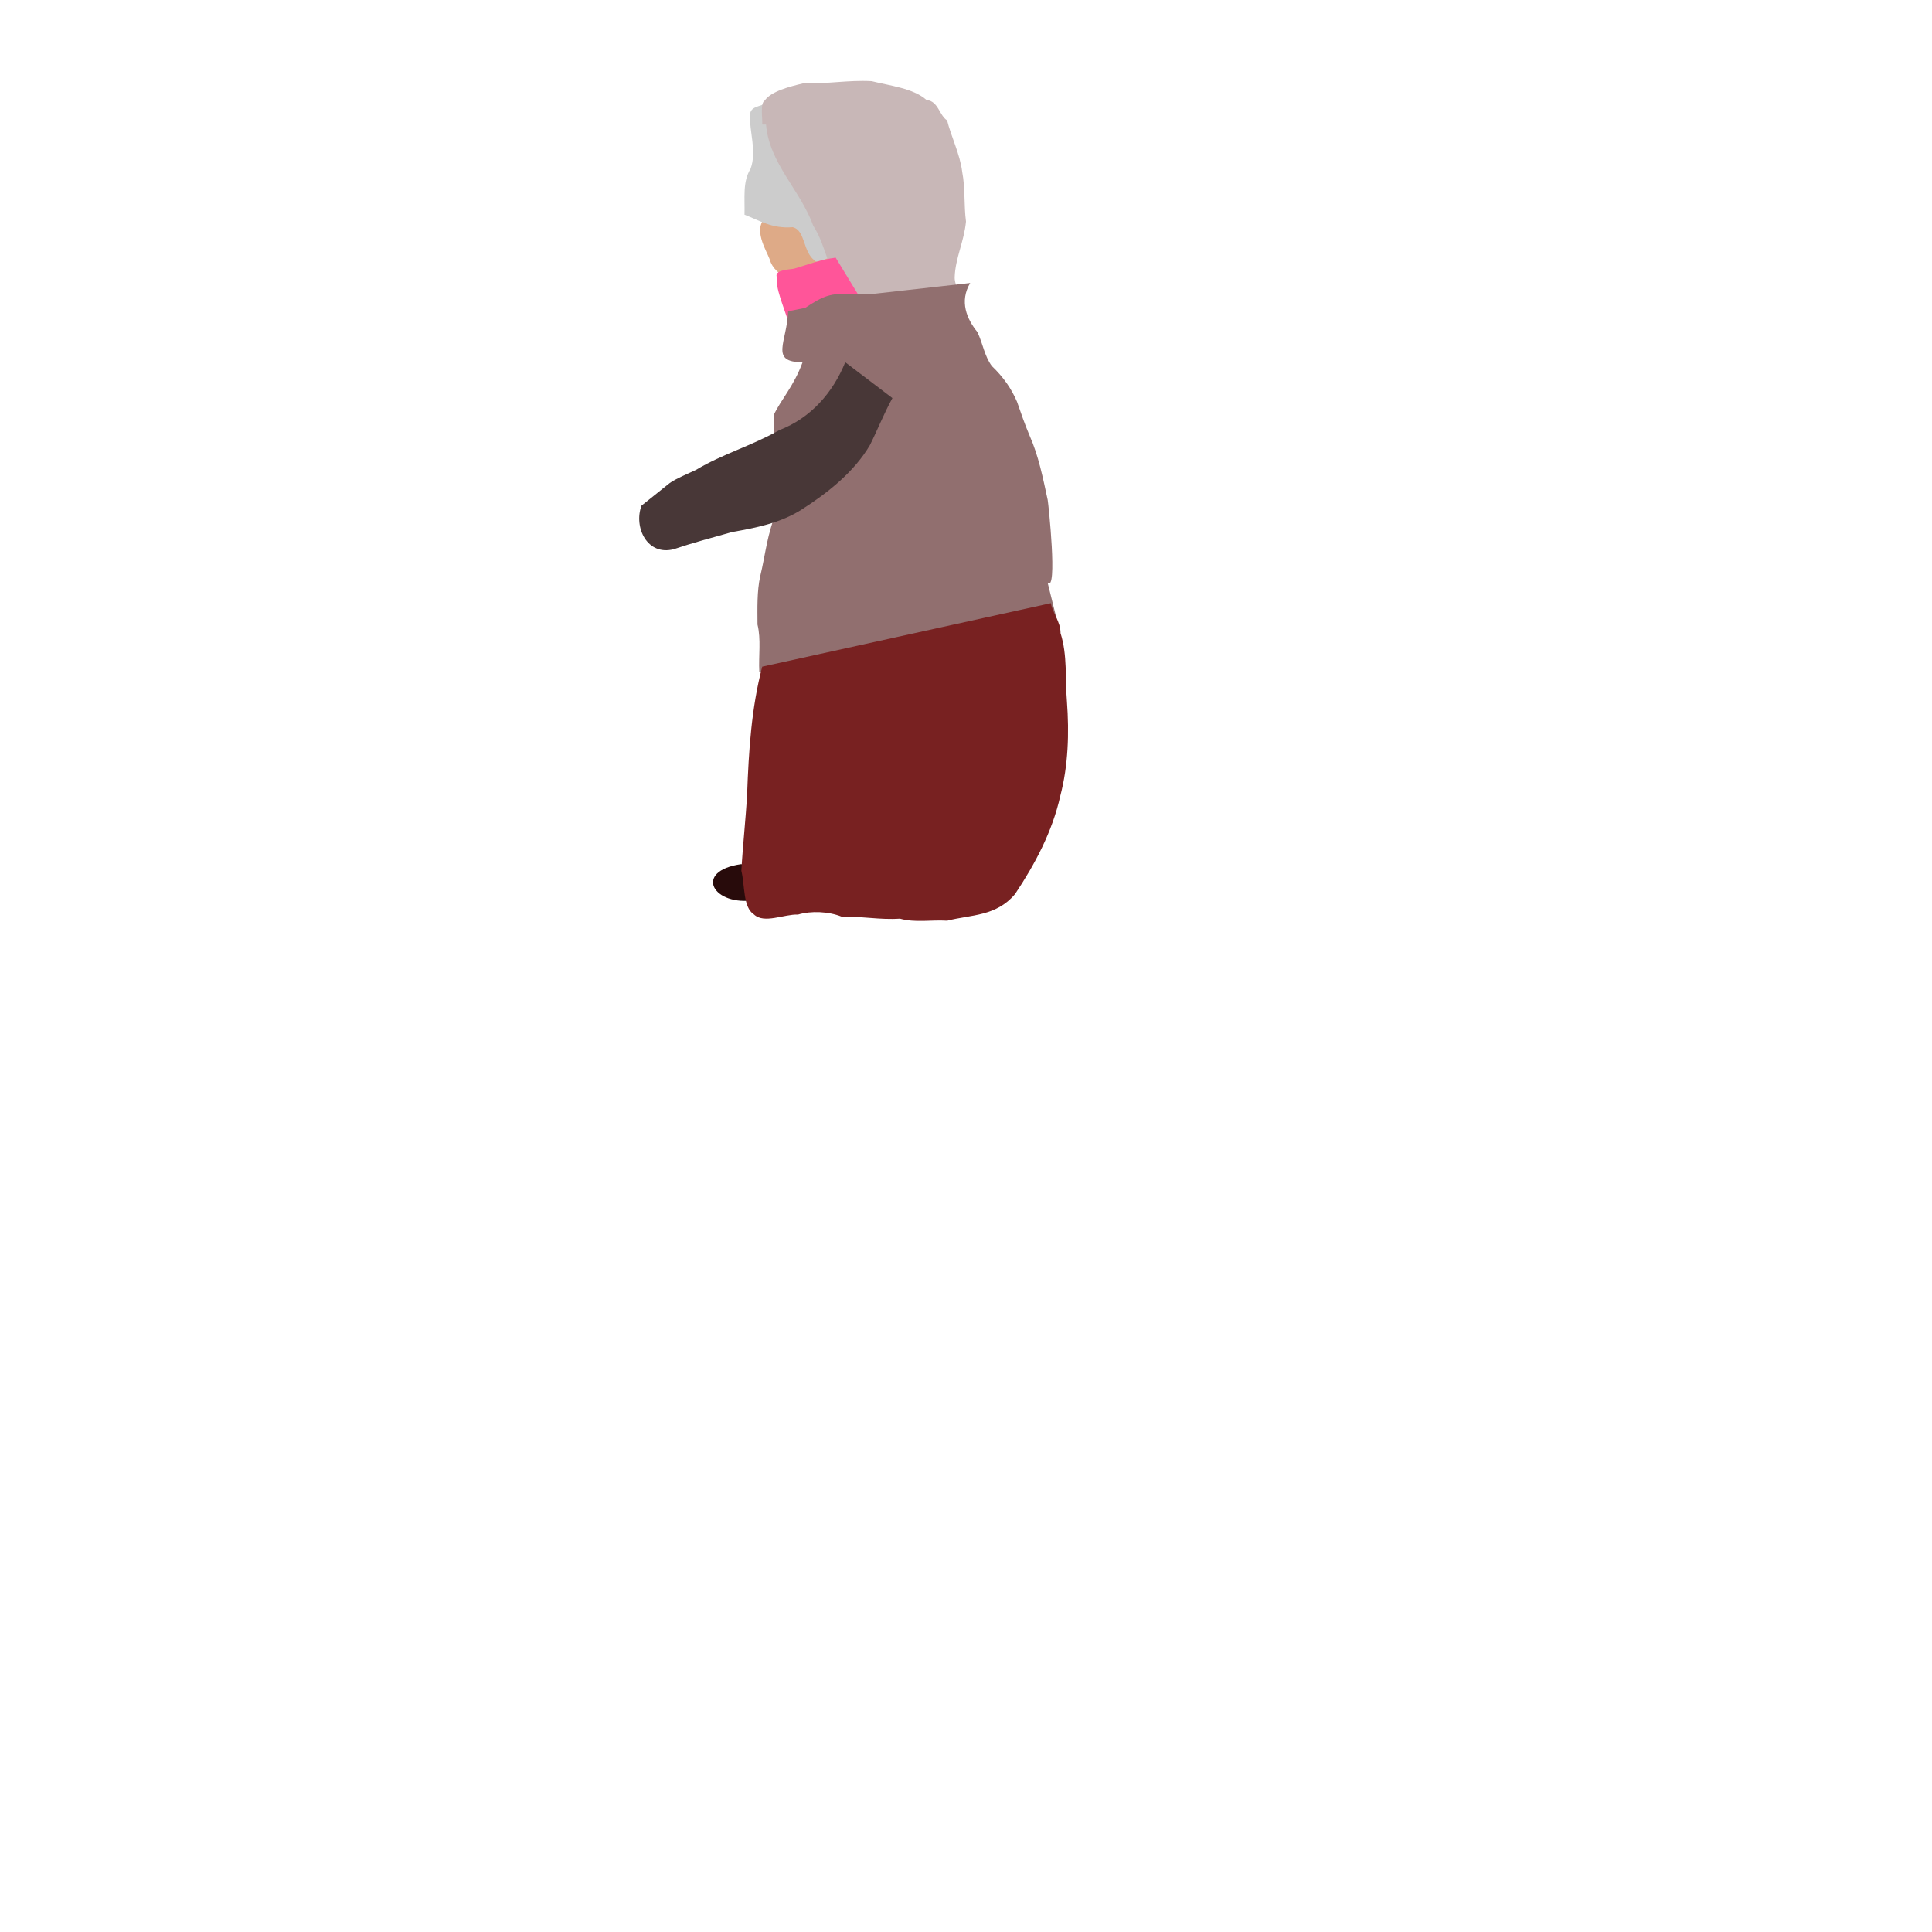
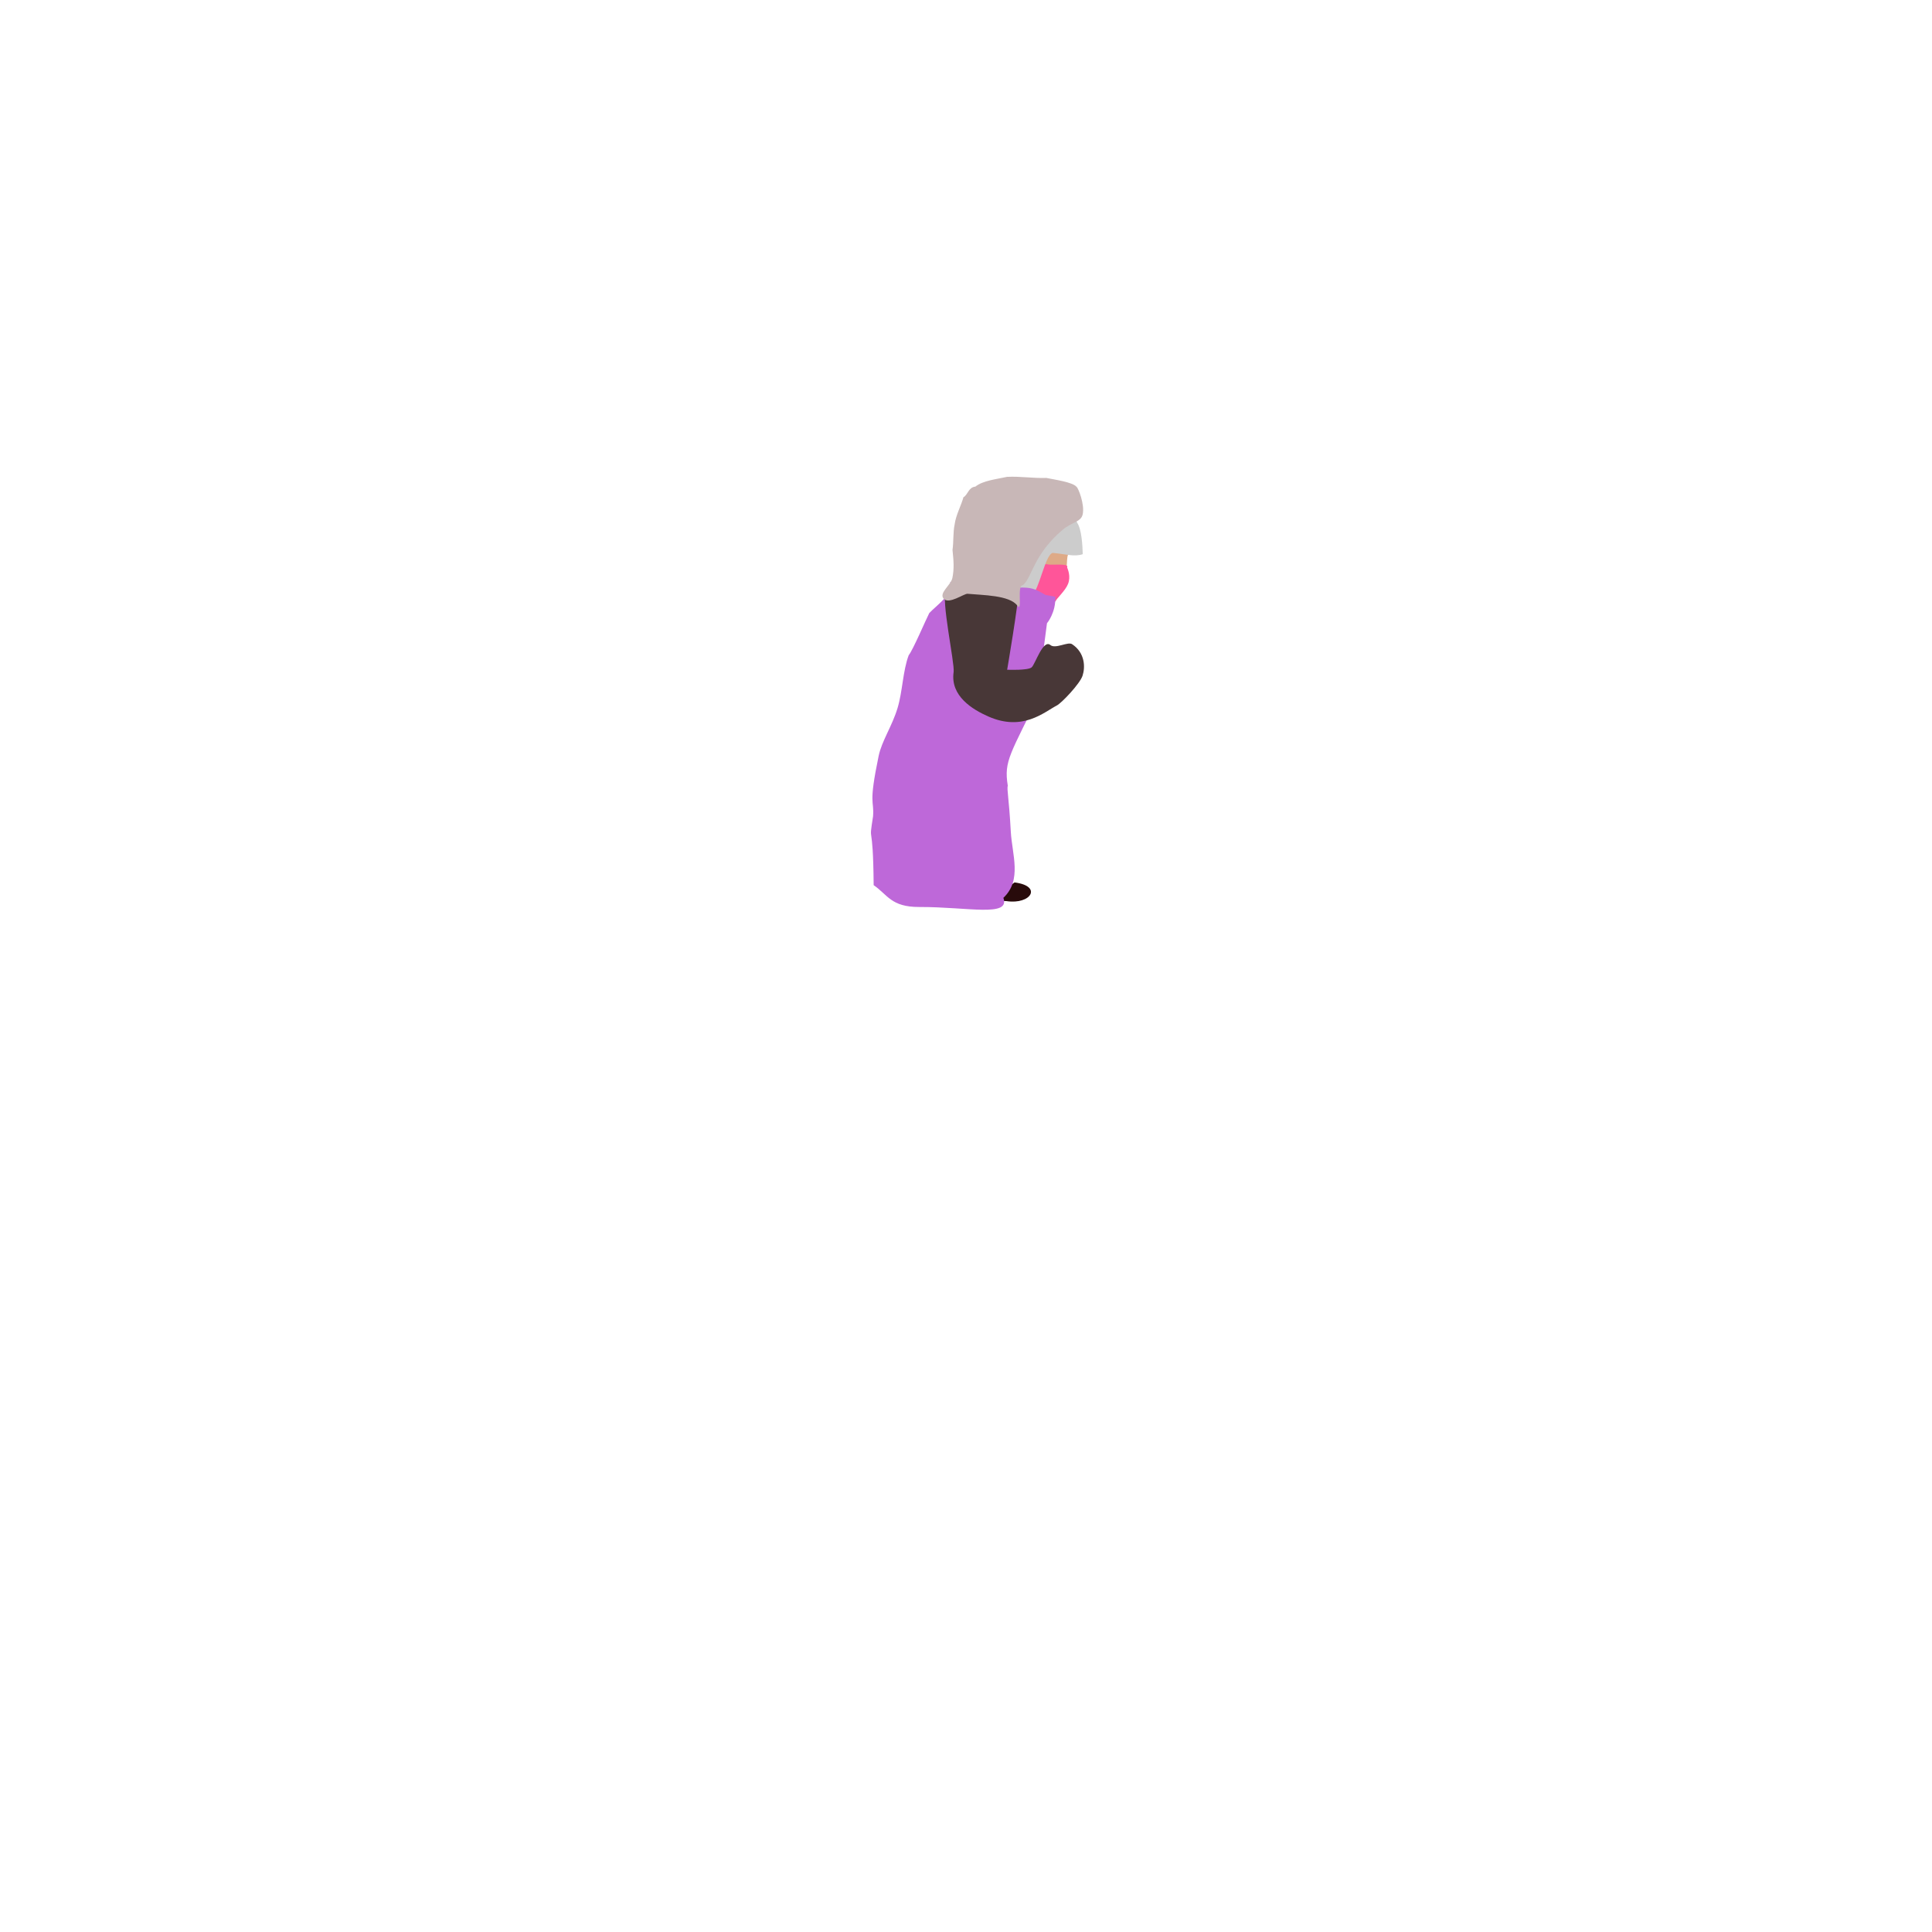
<svg xmlns="http://www.w3.org/2000/svg" width="1024" height="1024" viewBox="0 0 1024 1024" id="svg2" version="1.1">
  <defs id="defs4">
    <filter style="color-interpolation-filters:sRGB" id="filter4321">
      <feColorMatrix values="0.469 0.83 0.47 0.05 0 0.469 0.83 0.47 0.05 0 0.469 0.83 0.47 0.05 0 0 0 0 1 0 " id="feColorMatrix4323" result="fbSourceGraphic" />
      <feColorMatrix result="fbSourceGraphicAlpha" in="fbSourceGraphic" values="0 0 0 -1 0 0 0 0 -1 0 0 0 0 -1 0 0 0 0 1 0" id="feColorMatrix4325" />
      <feColorMatrix id="feColorMatrix4327" values="0.47 0.83 0.47 0.05 0 0.47 0.83 0.47 0.05 0 0.47 0.83 0.47 0.05 0 0 0 0 1 0 " in="fbSourceGraphic" />
    </filter>
    <pattern patternUnits="userSpaceOnUse" width="32" height="61.56" patternTransform="translate(641.5886,95.128)" id="pattern3685">
      <g transform="matrix(-0.7071068,-2.176485,0.7071068,-2.176485,434.8326,1773.868)" id="g3665">
        <path id="rect4136-3-3-6" d="m 409.918,556.303 17.714,0 0,20 -17.714,0 z" style="fill:#cc7333;fill-opacity:1;stroke:none;stroke-opacity:1" transform="matrix(0.7071068,-0.7071068,0.7071068,0.7071068,0,0)" />
        <path id="rect4136-5-5-75" d="m 406.375,556.303 3.543,0 0,20 -3.543,0 z" style="fill:#d98245;fill-opacity:1;stroke:none;stroke-opacity:1" transform="matrix(0.7071068,-0.7071068,0.7071068,0.7071068,0,0)" />
        <path id="rect4136-3-9-7-1" d="m 405.49,556.303 0.886,0 0,20 -0.886,0 z" style="fill:#cc7333;fill-opacity:1;stroke:none;stroke-opacity:1" transform="matrix(0.7071068,-0.7071068,0.7071068,0.7071068,0,0)" />
        <path id="rect4136-5-8-2-3" d="m 403.718,556.303 1.771,0 0,20 -1.771,0 z" style="fill:#e18b4e;fill-opacity:1;stroke:none;stroke-opacity:1" transform="matrix(0.7071068,-0.7071068,0.7071068,0.7071068,0,0)" />
        <path id="rect4136-3-9-0-3-9" d="m 402.833,556.303 0.886,0 0,20 -0.886,0 z" style="fill:#cc7333;fill-opacity:1;stroke:none;stroke-opacity:1" transform="matrix(0.7071068,-0.7071068,0.7071068,0.7071068,0,0)" />
        <path id="rect4136-5-30-4-0" d="m -431.29,556.303 3.543,0 0,20 -3.543,0 z" style="fill:#d98245;fill-opacity:1;stroke:none;stroke-opacity:1" transform="matrix(-0.7071068,0.7071068,0.7071068,0.7071068,0,0)" />
        <path id="rect4136-3-9-00-4-7" d="m -432.175,556.303 0.886,0 0,20 -0.886,0 z" style="fill:#cc7333;fill-opacity:1;stroke:none;stroke-opacity:1" transform="matrix(-0.7071068,0.7071068,0.7071068,0.7071068,0,0)" />
        <path id="rect4136-5-8-8-0-5" d="m -433.947,556.303 1.771,0 0,20 -1.771,0 z" style="fill:#e18b4e;fill-opacity:1;stroke:none;stroke-opacity:1" transform="matrix(-0.7071068,0.7071068,0.7071068,0.7071068,0,0)" />
        <path id="rect4136-3-9-0-5-2-0" d="m -434.833,556.303 0.886,0 0,20 -0.886,0 z" style="fill:#cc7333;fill-opacity:1;stroke:none;stroke-opacity:1" transform="matrix(-0.7071068,0.7071068,0.7071068,0.7071068,0,0)" />
      </g>
    </pattern>
  </defs>
  <g id="layer1" transform="translate(0,-28.36216)">
-     <path style="fill:#deaa87;fill-rule:evenodd;stroke:none;stroke-width:1px;stroke-linecap:butt;stroke-linejoin:miter;stroke-opacity:1" d="m 437.892,127.461 c 0.961,5.893 -22.995,8.402 -31.698,15.743 -7.536,6.357 -0.094,17.588 1.728,22.552 1.447,5.239 5.686,8.046 9.035,10.088 2.715,3.085 39.976,-0.623 44.244,-0.098 z" id="path3492" />
-     <path style="fill:#280b0b;fill-rule:evenodd;stroke:none;stroke-width:1px;stroke-linecap:butt;stroke-linejoin:miter;stroke-opacity:1" d="m 392.96,486.362 c -25.883,3.639 -15.052,22.792 7.472,19 6.615,-0.624 11.405,1.55 17.888,1 z" id="path3470" />
-     <path style="fill:#cccccc;fill-rule:evenodd;stroke:none;stroke-width:1px;stroke-linecap:butt;stroke-linejoin:miter;stroke-opacity:1" d="m 407.358,82.506 c -4.81,2.599 -9.585,2.09 -9.836,6.674 -0.469,8.577 3.738,19.518 0.272,28.673 -4.267,6.88 -2.954,15.24 -3.188,24.302 7.803,3.026 14.672,7.555 25.504,6.628 6.9,1.617 5.258,12.942 11.689,17.674 0.807,2.344 11.102,-3.925 12.752,-2.209 z" id="path3490" />
-     <path style="fill:#c8b7b7;fill-rule:evenodd;stroke:none;stroke-width:1px;stroke-linecap:butt;stroke-linejoin:miter;stroke-opacity:1" d="m 406,94.361 c 1.8,20.848 18.369,34.905 25,53.637 7.035,10.452 8.104,26.262 16.461,33.622 5.941,-0.192 11.342,21.373 7.205,12.791 11.638,-2.536 29.506,-2.591 43.569,-4.043 3.255,-0.257 7.731,2.02 9.765,-0.774 2.733,-3.753 -2.145,-9.434 -2,-14.23 0.304,-10.088 4.974,-18.929 6,-29.56 -1.135,-8.546 -0.363,-17.976 -2,-26.266 -1.112,-9.356 -6.065,-19.25 -8,-27.366 -4.256,-2.713 -4.554,-10.152 -10.968,-10.86 -6.936,-6.208 -19.638,-7.557 -29.032,-9.938 -12.396,-0.683 -23.677,1.584 -36,1.095 -7.546,1.765 -17.273,4.286 -20.671,9.149 -2.491,1.38 -1.14,9.315 -1.329,12.744" id="path3450" />
-     <path style="fill:#ff5599;fill-rule:evenodd;stroke:none;stroke-width:1px;stroke-linecap:butt;stroke-linejoin:miter;stroke-opacity:1" d="m 417.596,198.223 c -1.974,-6.545 -6.993,-18.341 -5.595,-22.308 -2.218,-4.221 4.506,-4.546 8.81,-5.121 6.882,-2.015 14.281,-4.893 22.103,-5.871 l 16.74,27.472 z" id="path3496" />
-     <path style="fill:#916f6f;fill-rule:evenodd;stroke:none;stroke-width:1px;stroke-linecap:butt;stroke-linejoin:miter;stroke-opacity:1" d="m 555.305,337.362 c 5.291,4.699 0.426,-41.638 0,-44 -2.54,-11.778 -4.878,-23.489 -9.554,-34 -2.639,-6.209 -4.829,-12.664 -6.688,-18 -2.918,-6.876 -7.174,-13.059 -13.375,-19 -3.923,-5.301 -4.676,-11.715 -7.643,-18 -5.632,-6.886 -9.627,-16.27 -3.821,-26 l -50.917,5.708 -11.606,0 c -11.842,-0.314 -15.029,0.98 -24.98,7.492 l -8.99,1.799 c -0.591,16.322 -10.061,27 7.643,27 -4.617,12.722 -11.557,19.94 -15.286,28 l 0,4 1.911,46 c -5.65,13.643 -6.116,23.259 -9.074,35.424 -1.749,8.011 -1.479,16.818 -1.435,25.576 1.956,7.934 0.507,16.693 0.955,25 15.315,-0.629 31.047,1.629 45.858,-2 16.082,-1.34 32.605,-3.805 48.724,0 17.858,0.471 35.562,-0.967 52.969,-4.813 4.388,-3.417 14.778,-8.588 11.041,-17.187 z" id="path3460" />
-     <path style="fill:#782121;fill-rule:evenodd;stroke:none;stroke-width:1px;stroke-linecap:butt;stroke-linejoin:miter;stroke-opacity:1" d="m 404,381.704 c -5.774,21.981 -7.169,44.832 -8,67.324 -0.738,13.635 -2.303,27.248 -3.066,40.906 1.927,7.747 0.794,19.373 6.676,23.098 5.342,5.124 15.99,-0.212 23.39,0.063 6.892,-2.052 16.124,-1.66 23,1.086 10.469,-0.262 20.425,1.834 31,1.086 7.932,2.238 16.695,0.564 25,1.086 12.716,-3.246 25.976,-2.222 36,-14.116 10.531,-15.795 19.77,-33.064 24,-52.122 4.206,-16.001 4.74,-33.275 3.5,-49.95 -1.049,-12.218 0.355,-24.47 -3.395,-36.214 0.082,-6.057 -4.268,-10.688 -5.105,-15.908 z" id="path3466" />
-     <path style="fill:#483737;fill-rule:evenodd;stroke:none;stroke-width:1px;stroke-linecap:butt;stroke-linejoin:miter;stroke-opacity:1" d="m 473,239.362 c -4.516,8.2 -8.032,17.175 -11.933,24.933 -8.276,14.115 -22.219,25.215 -36.067,34.067 -11.363,7.284 -24.611,9.796 -37,12 -11.284,3.182 -21.092,5.763 -30.82,9.067 C 342.981,323.156 335.777,307.786 340,296.362 l 15,-12 c 3.115,-2.24 9.811,-5.034 14,-7 13.655,-8.259 29.782,-12.867 44,-21 16.746,-6.402 28.498,-19.932 35,-36 z" id="path3458" />
+     <path style="fill:#deaa87;fill-rule:evenodd;stroke:none;stroke-width:1px;stroke-linecap:butt;stroke-linejoin:miter;stroke-opacity:1" d="m 547.682,310.313 c -0.556,3.07 13.29,4.376 18.32,8.2 1.741,1.323 0.018,3.26 -0.247,5.024 -0.398,2.649 -0.119,5.17 -0.751,6.722 -0.836,2.729 -3.287,4.191 -5.222,5.254 -1.569,1.607 -23.105,-0.325 -25.572,-0.051 z" id="path3492" />
+     <path style="fill:#280b0b;fill-rule:evenodd;stroke:none;stroke-width:1px;stroke-linecap:butt;stroke-linejoin:miter;stroke-opacity:1" d="m 537.743,496.071 c 14.959,1.895 8.7,11.871 -4.319,9.896 -3.823,-0.325 -6.592,0.808 -10.338,0.521 z" id="path3470" />
+     <path style="fill:#ff5599;fill-rule:evenodd;stroke:none;stroke-width:1px;stroke-linecap:butt;stroke-linejoin:miter;stroke-opacity:1" d="m 559.413,347.17 c 0.56,-1.673 5.196,-5.564 6.679,-9.337 1.539,-3.916 -0.09,-7.705 -0.502,-8.757 1.282,-2.198 -7.313,-1.19 -9.801,-1.49 -3.978,-1.049 -6.488,2.75 -11.009,2.24 l -9.675,14.309 z" id="path3496" />
+     <path style="fill:#cccccc;fill-rule:evenodd;stroke:none;stroke-width:1px;stroke-linecap:butt;stroke-linejoin:miter;stroke-opacity:1" d="m 565.33,286.898 c 2.78,1.354 5.54,1.089 5.685,3.476 0.271,4.467 -2.161,10.166 -0.157,14.935 2.466,3.583 2.885,12.059 3.02,16.778 -4.51,1.576 -9.657,-0.185 -15.918,-0.669 -3.988,0.842 -7.16,19.692 -10.877,22.156 -0.466,1.221 -6.416,-3.222 -7.37,-2.328 z" id="path3490" />
+     <path style="fill:#be68d9;fill-opacity:1;fill-rule:evenodd;stroke:none;stroke-width:1px;stroke-linecap:butt;stroke-linejoin:miter;stroke-opacity:1" d="m 463.056,497.523 c -0.313,-36.545 -2.854,-19.928 -0.313,-36.545 0.637,-8.853 -2.549,-5.521 2.951,-31.918 1.674,-8.035 7.101,-15.727 10.027,-25.414 2.676,-8.859 2.778,-19.677 5.913,-28.009 2.267,-2.761 9.178,-19.052 10.893,-22.326 3.255,-3.587 14.394,-11.418 11.039,-16.486 l 29.428,2.973 6.708,0 c 6.844,-0.164 8.686,0.51 14.437,3.902 l 5.196,0.937 c 0.341,8.501 -4.417,14.063 -4.417,14.063 -2.406,19.204 -2.939,18.761 -2.866,35.329 -16.59,34.273 -20.065,37.484 -17.908,50.735 -0.563,2.058 0.599,6.141 1.593,24.313 0.66,12.082 6.105,25.817 -3.932,35.156 3.765,10.418 -18.662,4.787 -44.645,4.85 -14.969,0.036 -16.726,-6.561 -24.102,-11.56 z" id="path3460" />
+     <path style="fill:#483737;fill-rule:evenodd;stroke:none;stroke-width:1px;stroke-linecap:butt;stroke-linejoin:miter;stroke-opacity:1" d="m 501.49,341.519 c -2.942,4.049 4.623,38.43 3.953,43.008 -1.866,12.76 10.031,19.923 18.491,23.631 18.191,7.973 29.452,-2.343 36.204,-5.875 2.596,-1.358 12.252,-11.507 13.647,-15.803 1.459,-4.49 1.359,-12.121 -5.584,-16.706 -2.204,-1.456 -8.804,2.689 -11.462,0.481 -3.918,-3.254 -7.997,10.094 -9.958,11.822 -1.965,1.732 -12.968,1.261 -12.968,1.261 0,0 5.995,-34.977 6.261,-43.475 l -34.286,-4.261 z" id="path3458" />
+     <path style="fill:#c8b7b7;fill-rule:evenodd;stroke:none;stroke-width:1px;stroke-linecap:butt;stroke-linejoin:miter;stroke-opacity:1" d="m 542.152,338.522 c -3.434,-0.1 0.051,14.841 -2.987,10.783 -4.108,-5.488 -18.231,-5.47 -26.359,-6.226 -1.881,-0.134 -9.986,5.895 -12.708,2.54 -2.501,-3.082 3.882,-7.058 4.688,-10.944 1.003,-4.833 0.657,-9.27 0.064,-14.808 0.656,-4.451 0.21,-9.363 1.156,-13.681 0.643,-4.873 3.505,-10.027 4.624,-14.254 2.46,-1.413 2.632,-5.288 6.339,-5.657 4.009,-3.233 11.35,-3.936 16.779,-5.176 7.165,-0.356 13.684,0.825 20.807,0.57 4.362,0.919 14.104,2.232 16.068,4.765 0.82,0.409 4.42,9.308 3.212,14.608 -0.913,4.006 -5.582,3.937 -10.541,8.059 -15.695,13.232 -16.313,25.587 -21.143,29.42 z" id="path3450" />
  </g>
</svg>
